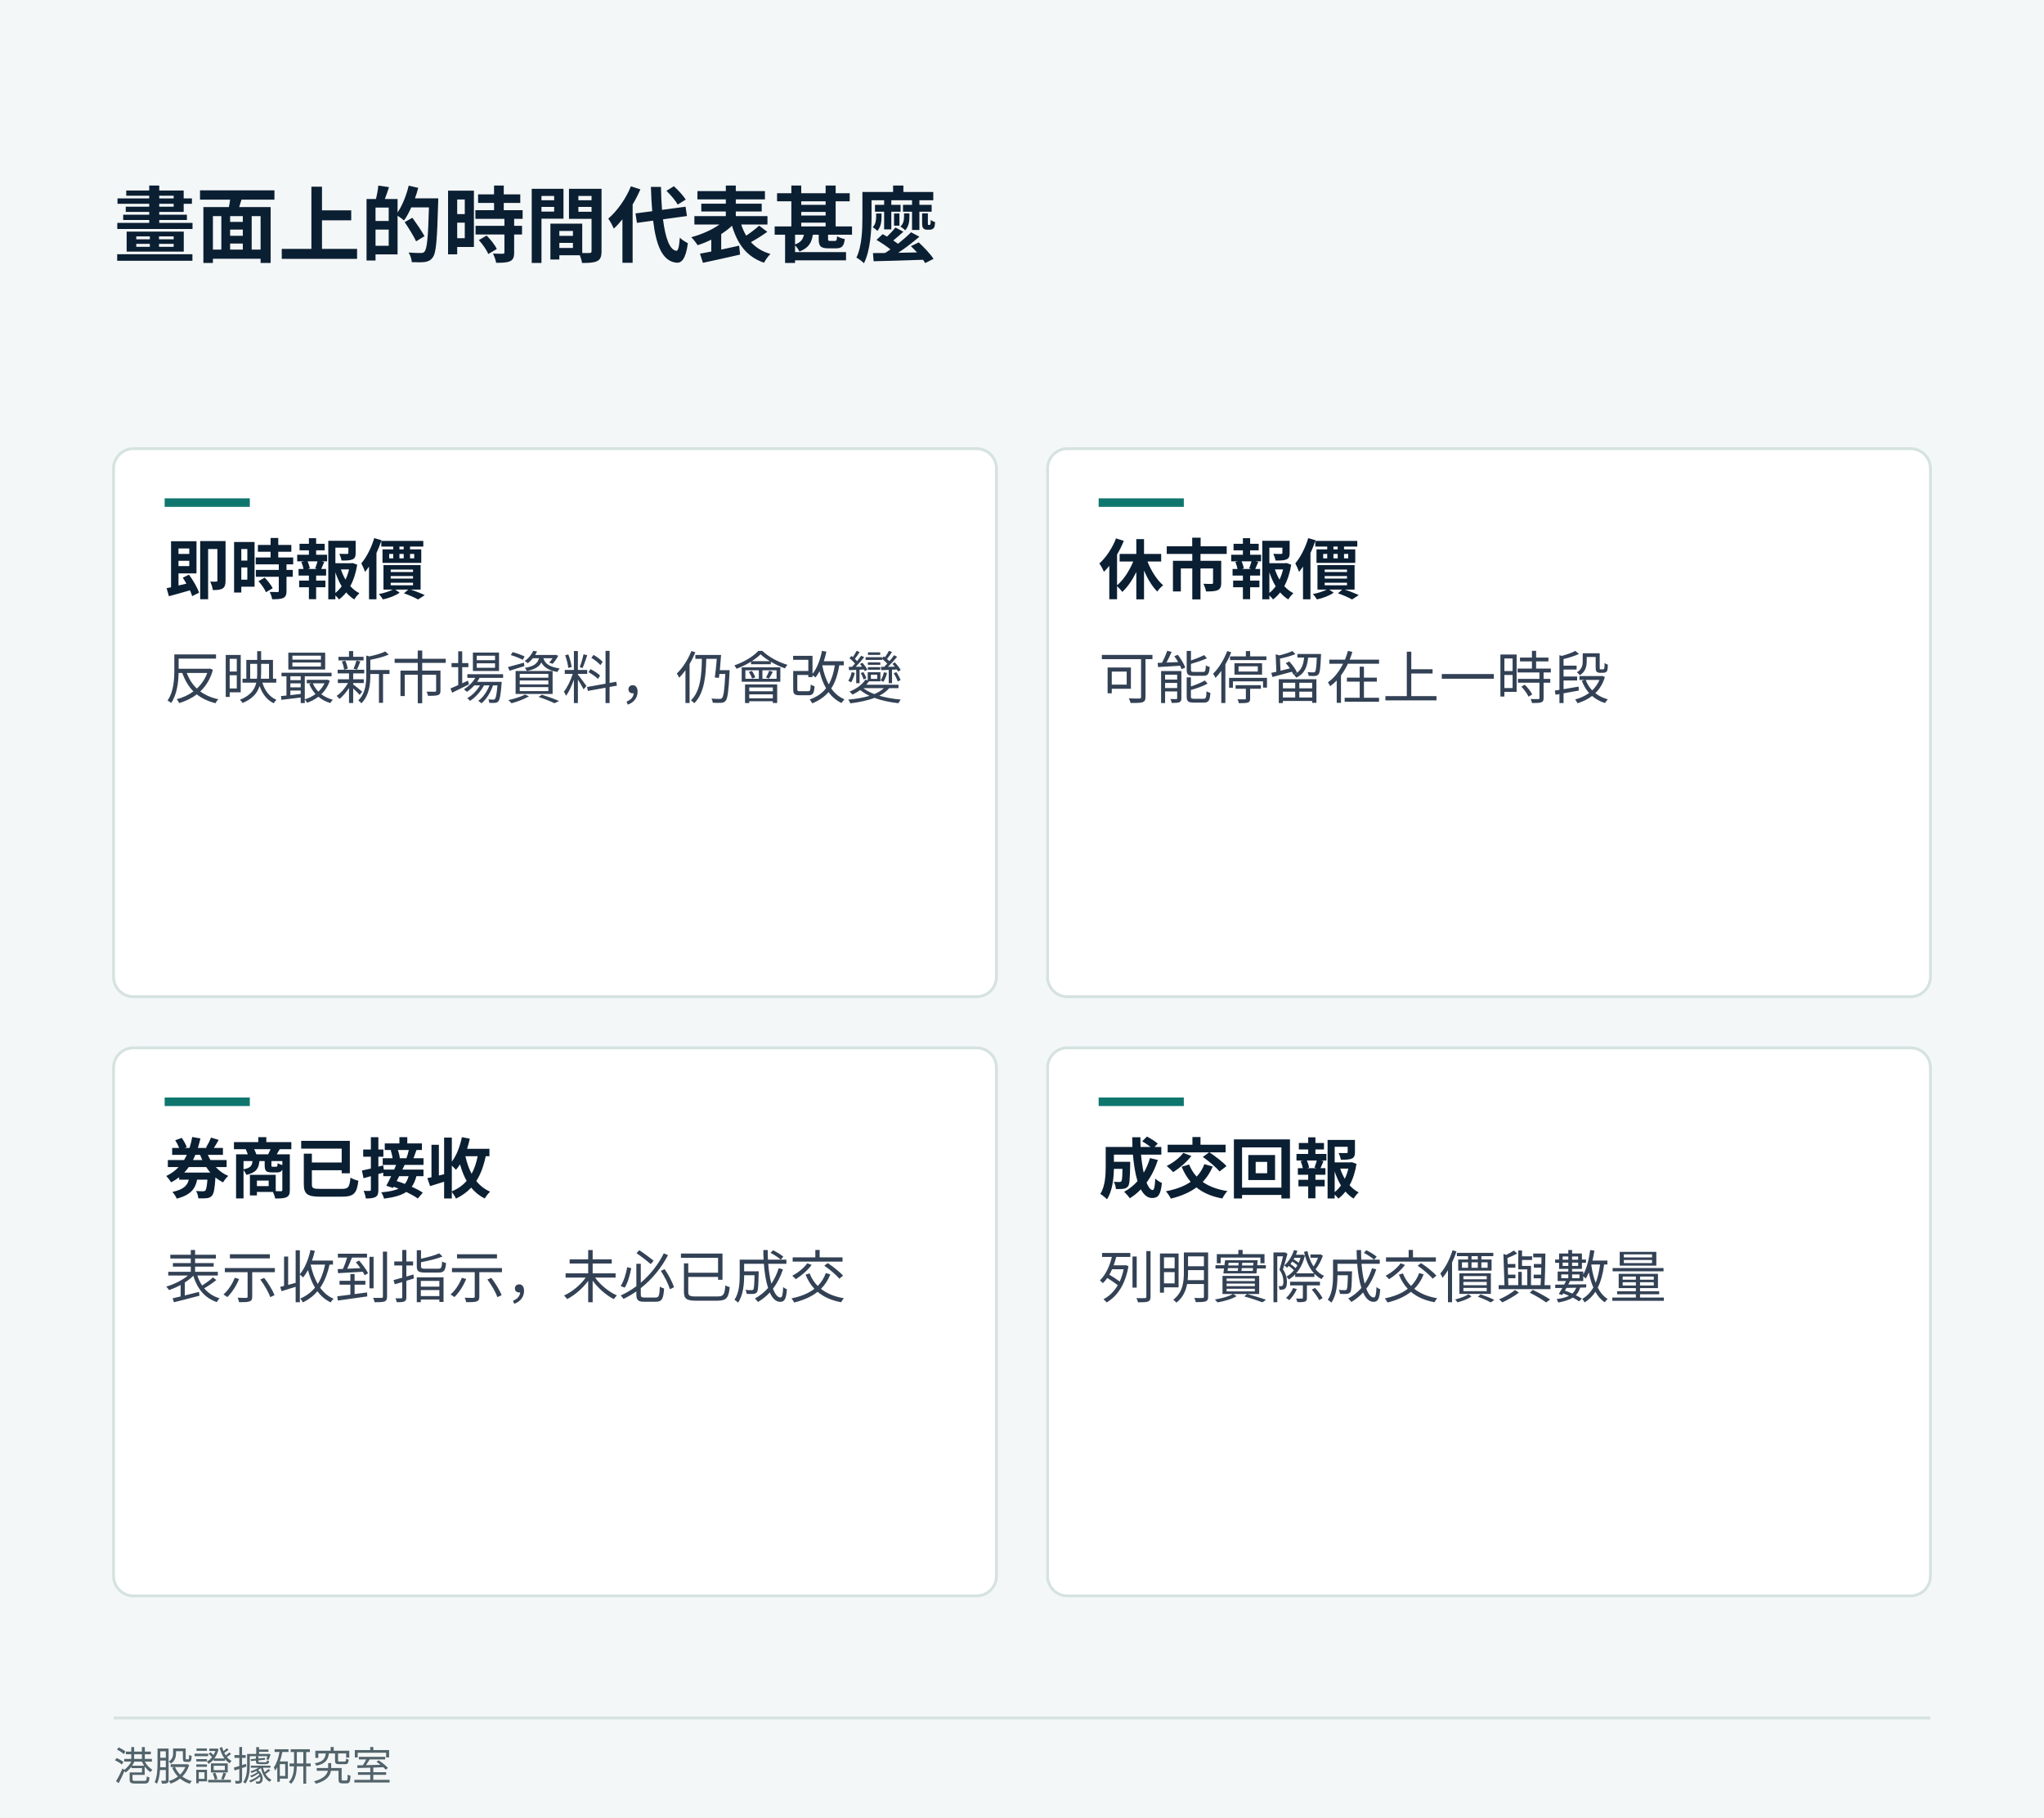
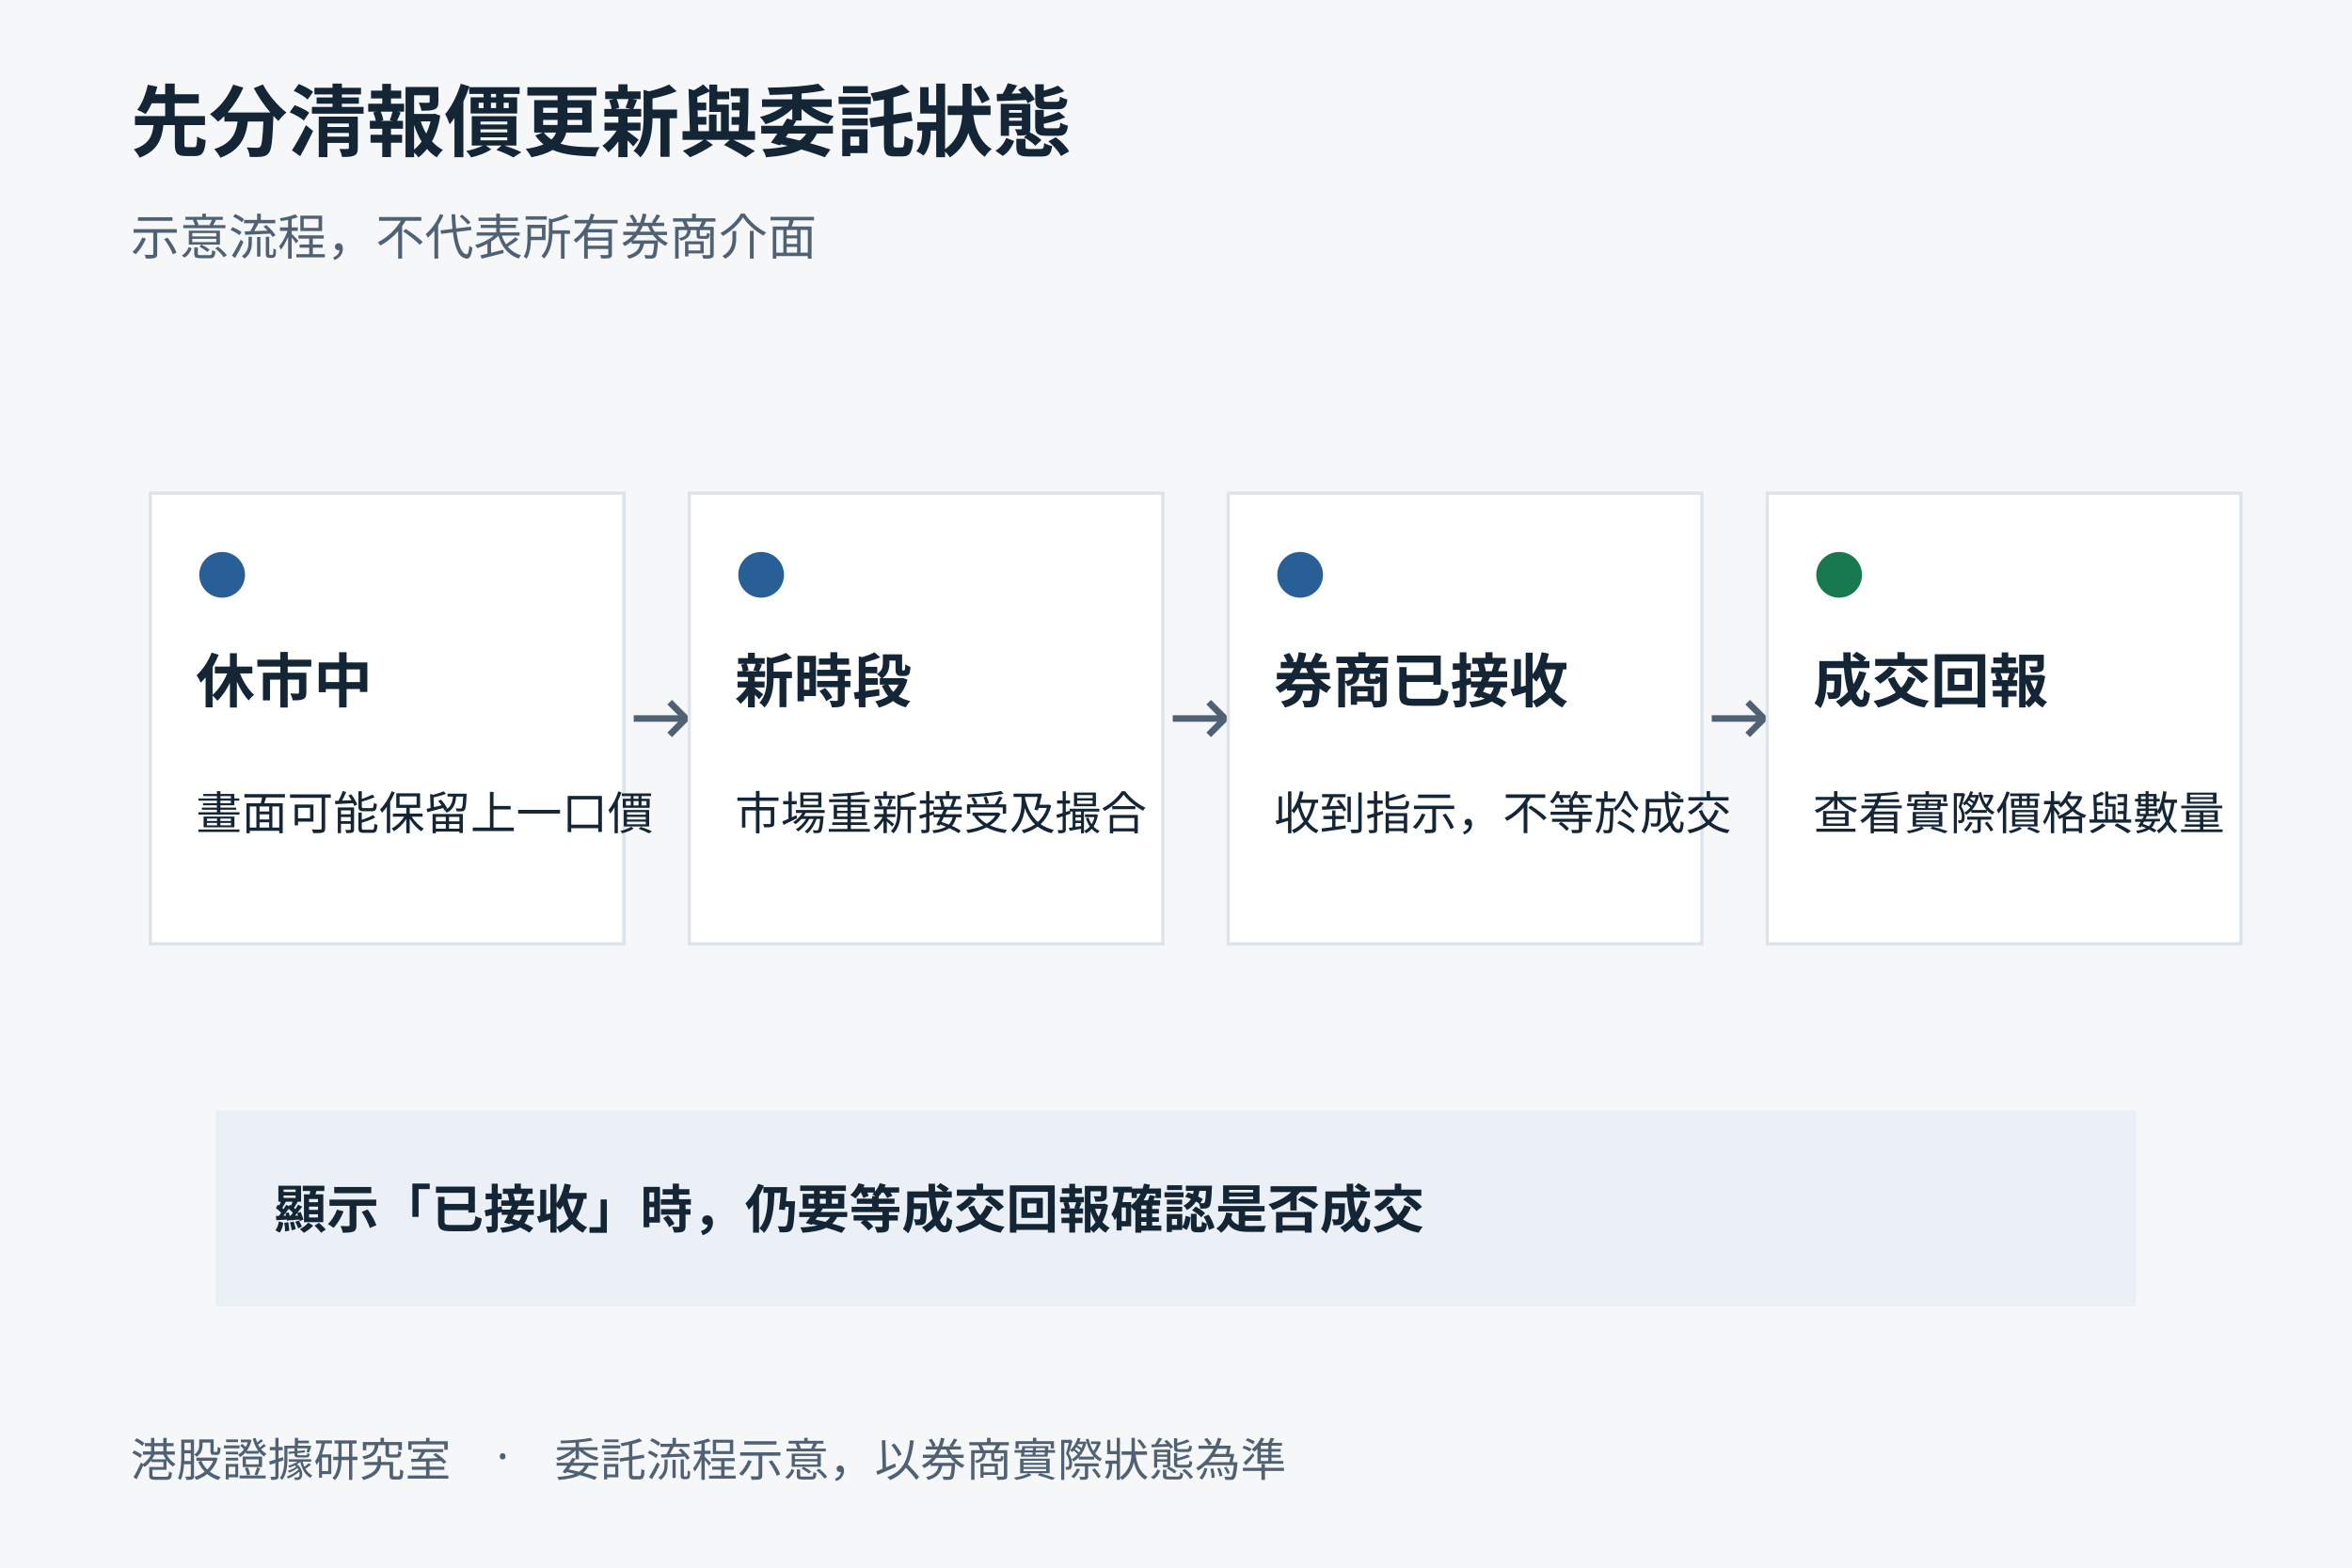
- <svg xmlns="http://www.w3.org/2000/svg" width="720" height="640" viewBox="0 0 720 640" role="img" aria-labelledby="title desc">
-   <rect width="720" height="640" fill="#f4f7f7" />
-   <g font-family="Microsoft JhengHei,PingFang HK,Noto Sans HK,sans-serif">
-     <text x="40" y="90" font-size="29" font-weight="700" fill="#0b1f33">
-       <tspan x="40" dy="0">畫面上的時間代表甚麼</tspan>
-     </text>
-     <rect x="40" y="158" width="311" height="193" rx="7" fill="#ffffff" stroke="#d5e2e0" />
-     <path d="M58 177h30" stroke="#0f766e" stroke-width="3" />
-     <text x="58" y="209" font-size="23" font-weight="700" fill="#0b1f33">
-       <tspan x="58" dy="0">即時報價</tspan>
-     </text>
-     <text x="58" y="246" font-size="20" font-weight="400" fill="#334155">
-       <tspan x="58" dy="0">反映最新市場資料，仍會改變</tspan>
-     </text>
-     <rect x="369" y="158" width="311" height="193" rx="7" fill="#ffffff" stroke="#d5e2e0" />
-     <path d="M387 177h30" stroke="#0f766e" stroke-width="3" />
-     <text x="387" y="209" font-size="23" font-weight="700" fill="#0b1f33">
-       <tspan x="387" dy="0">休市報價</tspan>
-     </text>
-     <text x="387" y="246" font-size="20" font-weight="400" fill="#334155">
-       <tspan x="387" dy="0">可能停留在上一時段</tspan>
-     </text>
-     <rect x="40" y="369" width="311" height="193" rx="7" fill="#ffffff" stroke="#d5e2e0" />
-     <path d="M58 388h30" stroke="#0f766e" stroke-width="3" />
-     <text x="58" y="420" font-size="23" font-weight="700" fill="#0b1f33">
-       <tspan x="58" dy="0">券商已接收</tspan>
-     </text>
-     <text x="58" y="457" font-size="20" font-weight="400" fill="#334155">
-       <tspan x="58" dy="0">表示收到指示，未必已成交</tspan>
-     </text>
-     <rect x="369" y="369" width="311" height="193" rx="7" fill="#ffffff" stroke="#d5e2e0" />
-     <path d="M387 388h30" stroke="#0f766e" stroke-width="3" />
-     <text x="387" y="420" font-size="23" font-weight="700" fill="#0b1f33">
-       <tspan x="387" dy="0">成交回報</tspan>
-     </text>
-     <text x="387" y="457" font-size="20" font-weight="400" fill="#334155">
-       <tspan x="387" dy="0">列明實際成交價與數量</tspan>
-     </text>
-     <path d="M40 605H680" stroke="#d5e2e0" />
-     <text x="40" y="627" font-size="14" font-weight="400" fill="#52636b">
-       <tspan x="40" dy="0">港股證據研究室</tspan>
-     </text>
+ <svg xmlns="http://www.w3.org/2000/svg" width="720" height="480" viewBox="0 0 720 480" role="img" aria-labelledby="t d">
+   <rect width="720" height="480" fill="#f5f7f9" />
+   <g font-family="Microsoft JhengHei,PingFang HK,Noto Sans HK,sans-serif" fill="#142536">
+     <text x="40" y="46" font-size="24" font-weight="700" fill="#142536">先分清報價更新與委託狀態</text>
+     <text x="40" y="78" font-size="15" font-weight="500" fill="#506174">示意流程，不代表所有券商介面</text>
+     <rect x="46" y="151" width="145" height="138" fill="#fff" stroke="#dce4ea" />
+     <circle cx="68" cy="176" r="7" fill="#285f96" />
+     <text x="60" y="215" font-size="18" font-weight="700" fill="#142536">休市中</text>
+     <text x="60" y="254" font-size="14">畫面可能保留上一口價</text>
+     <path d="M194 220h16m-5-5 5 5-5 5" stroke="#506174" fill="none" stroke-width="2" />
+     <rect x="211" y="151" width="145" height="138" fill="#fff" stroke="#dce4ea" />
+     <circle cx="233" cy="176" r="7" fill="#285f96" />
+     <text x="225" y="215" font-size="18" font-weight="700" fill="#142536">新時段</text>
+     <text x="225" y="254" font-size="14">市場重新接受及撮合</text>
+     <path d="M359 220h16m-5-5 5 5-5 5" stroke="#506174" fill="none" stroke-width="2" />
+     <rect x="376" y="151" width="145" height="138" fill="#fff" stroke="#dce4ea" />
+     <circle cx="398" cy="176" r="7" fill="#285f96" />
+     <text x="390" y="215" font-size="18" font-weight="700" fill="#142536">券商已接收</text>
+     <text x="390" y="254" font-size="14">收到指示，不等於成交</text>
+     <path d="M524 220h16m-5-5 5 5-5 5" stroke="#506174" fill="none" stroke-width="2" />
+     <rect x="541" y="151" width="145" height="138" fill="#fff" stroke="#dce4ea" />
+     <circle cx="563" cy="176" r="7" fill="#18794e" />
+     <text x="555" y="215" font-size="18" font-weight="700" fill="#142536">成交回報</text>
+     <text x="555" y="254" font-size="14">查看實際價格與數量</text>
+     <rect x="66" y="340" width="588" height="60" fill="#eaf0f5" />
+     <text x="84" y="376" font-size="16" font-weight="700">顯示「已接收」時，仍要等成交回報確認是否成交</text>
+     <text x="40" y="452" font-size="14" fill="#506174">港股證據研究室　·　委託流程示意，以券商實際狀態為準</text>
  </g>
</svg>
